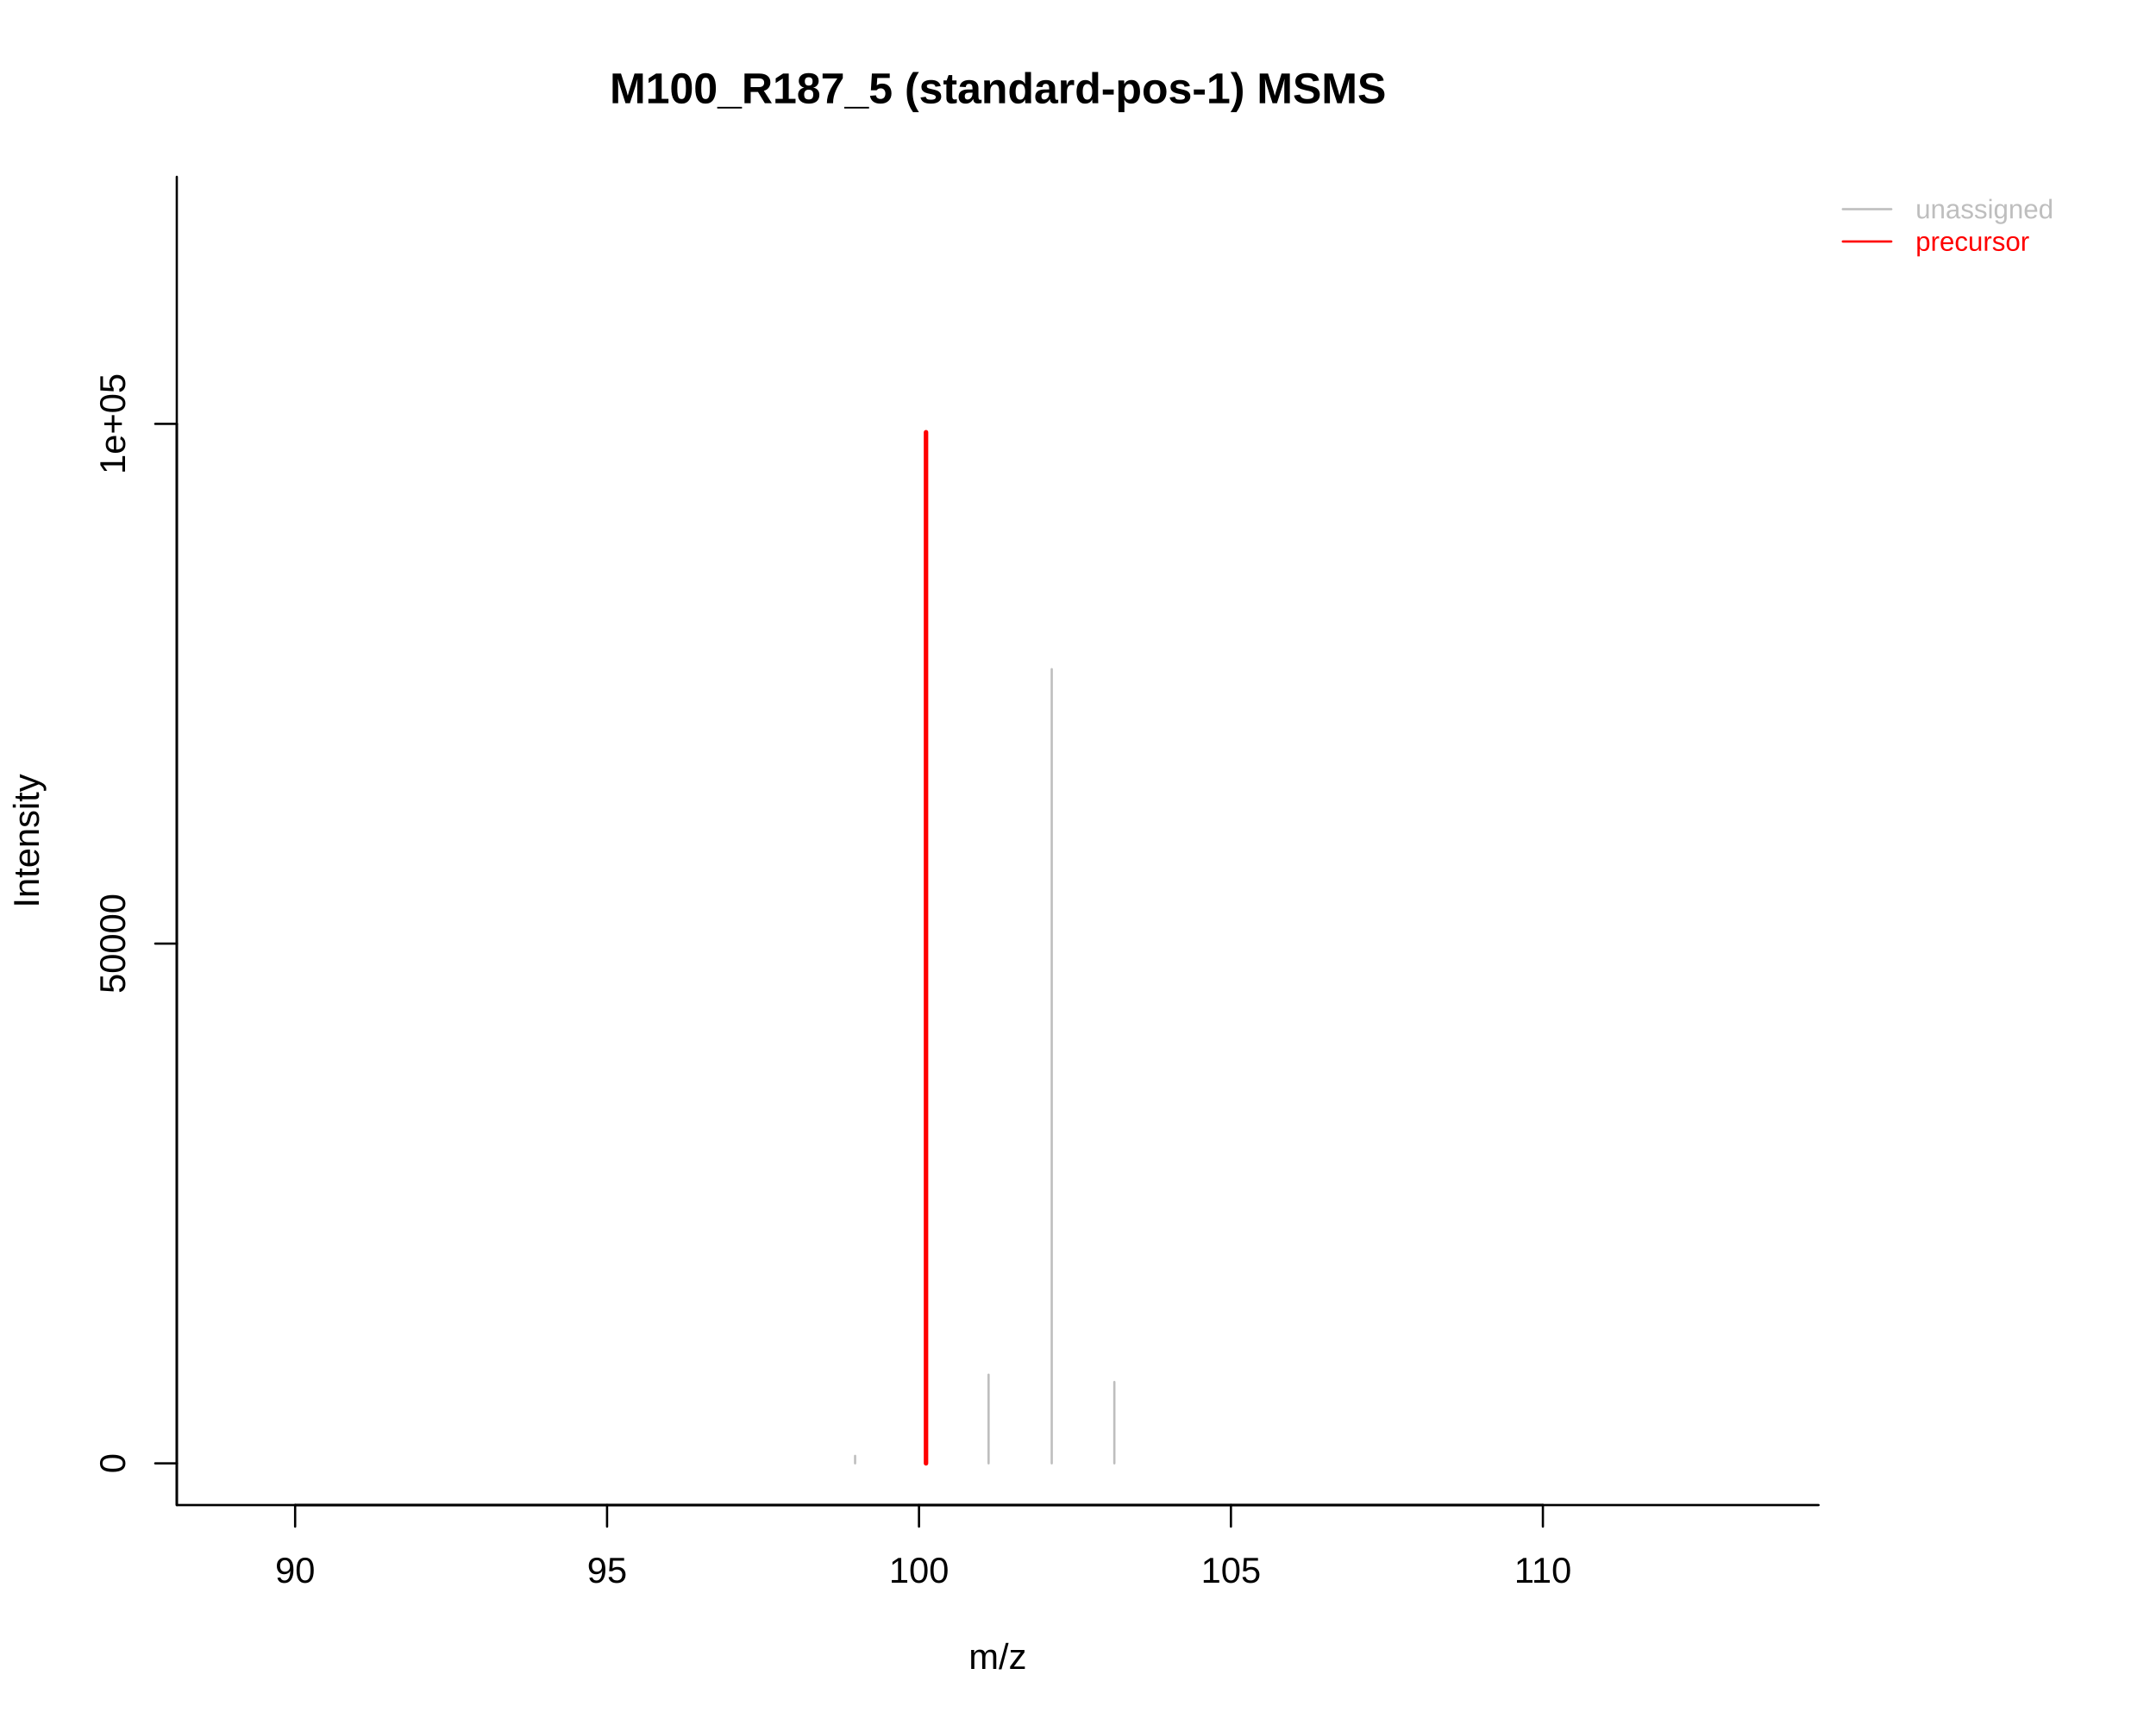
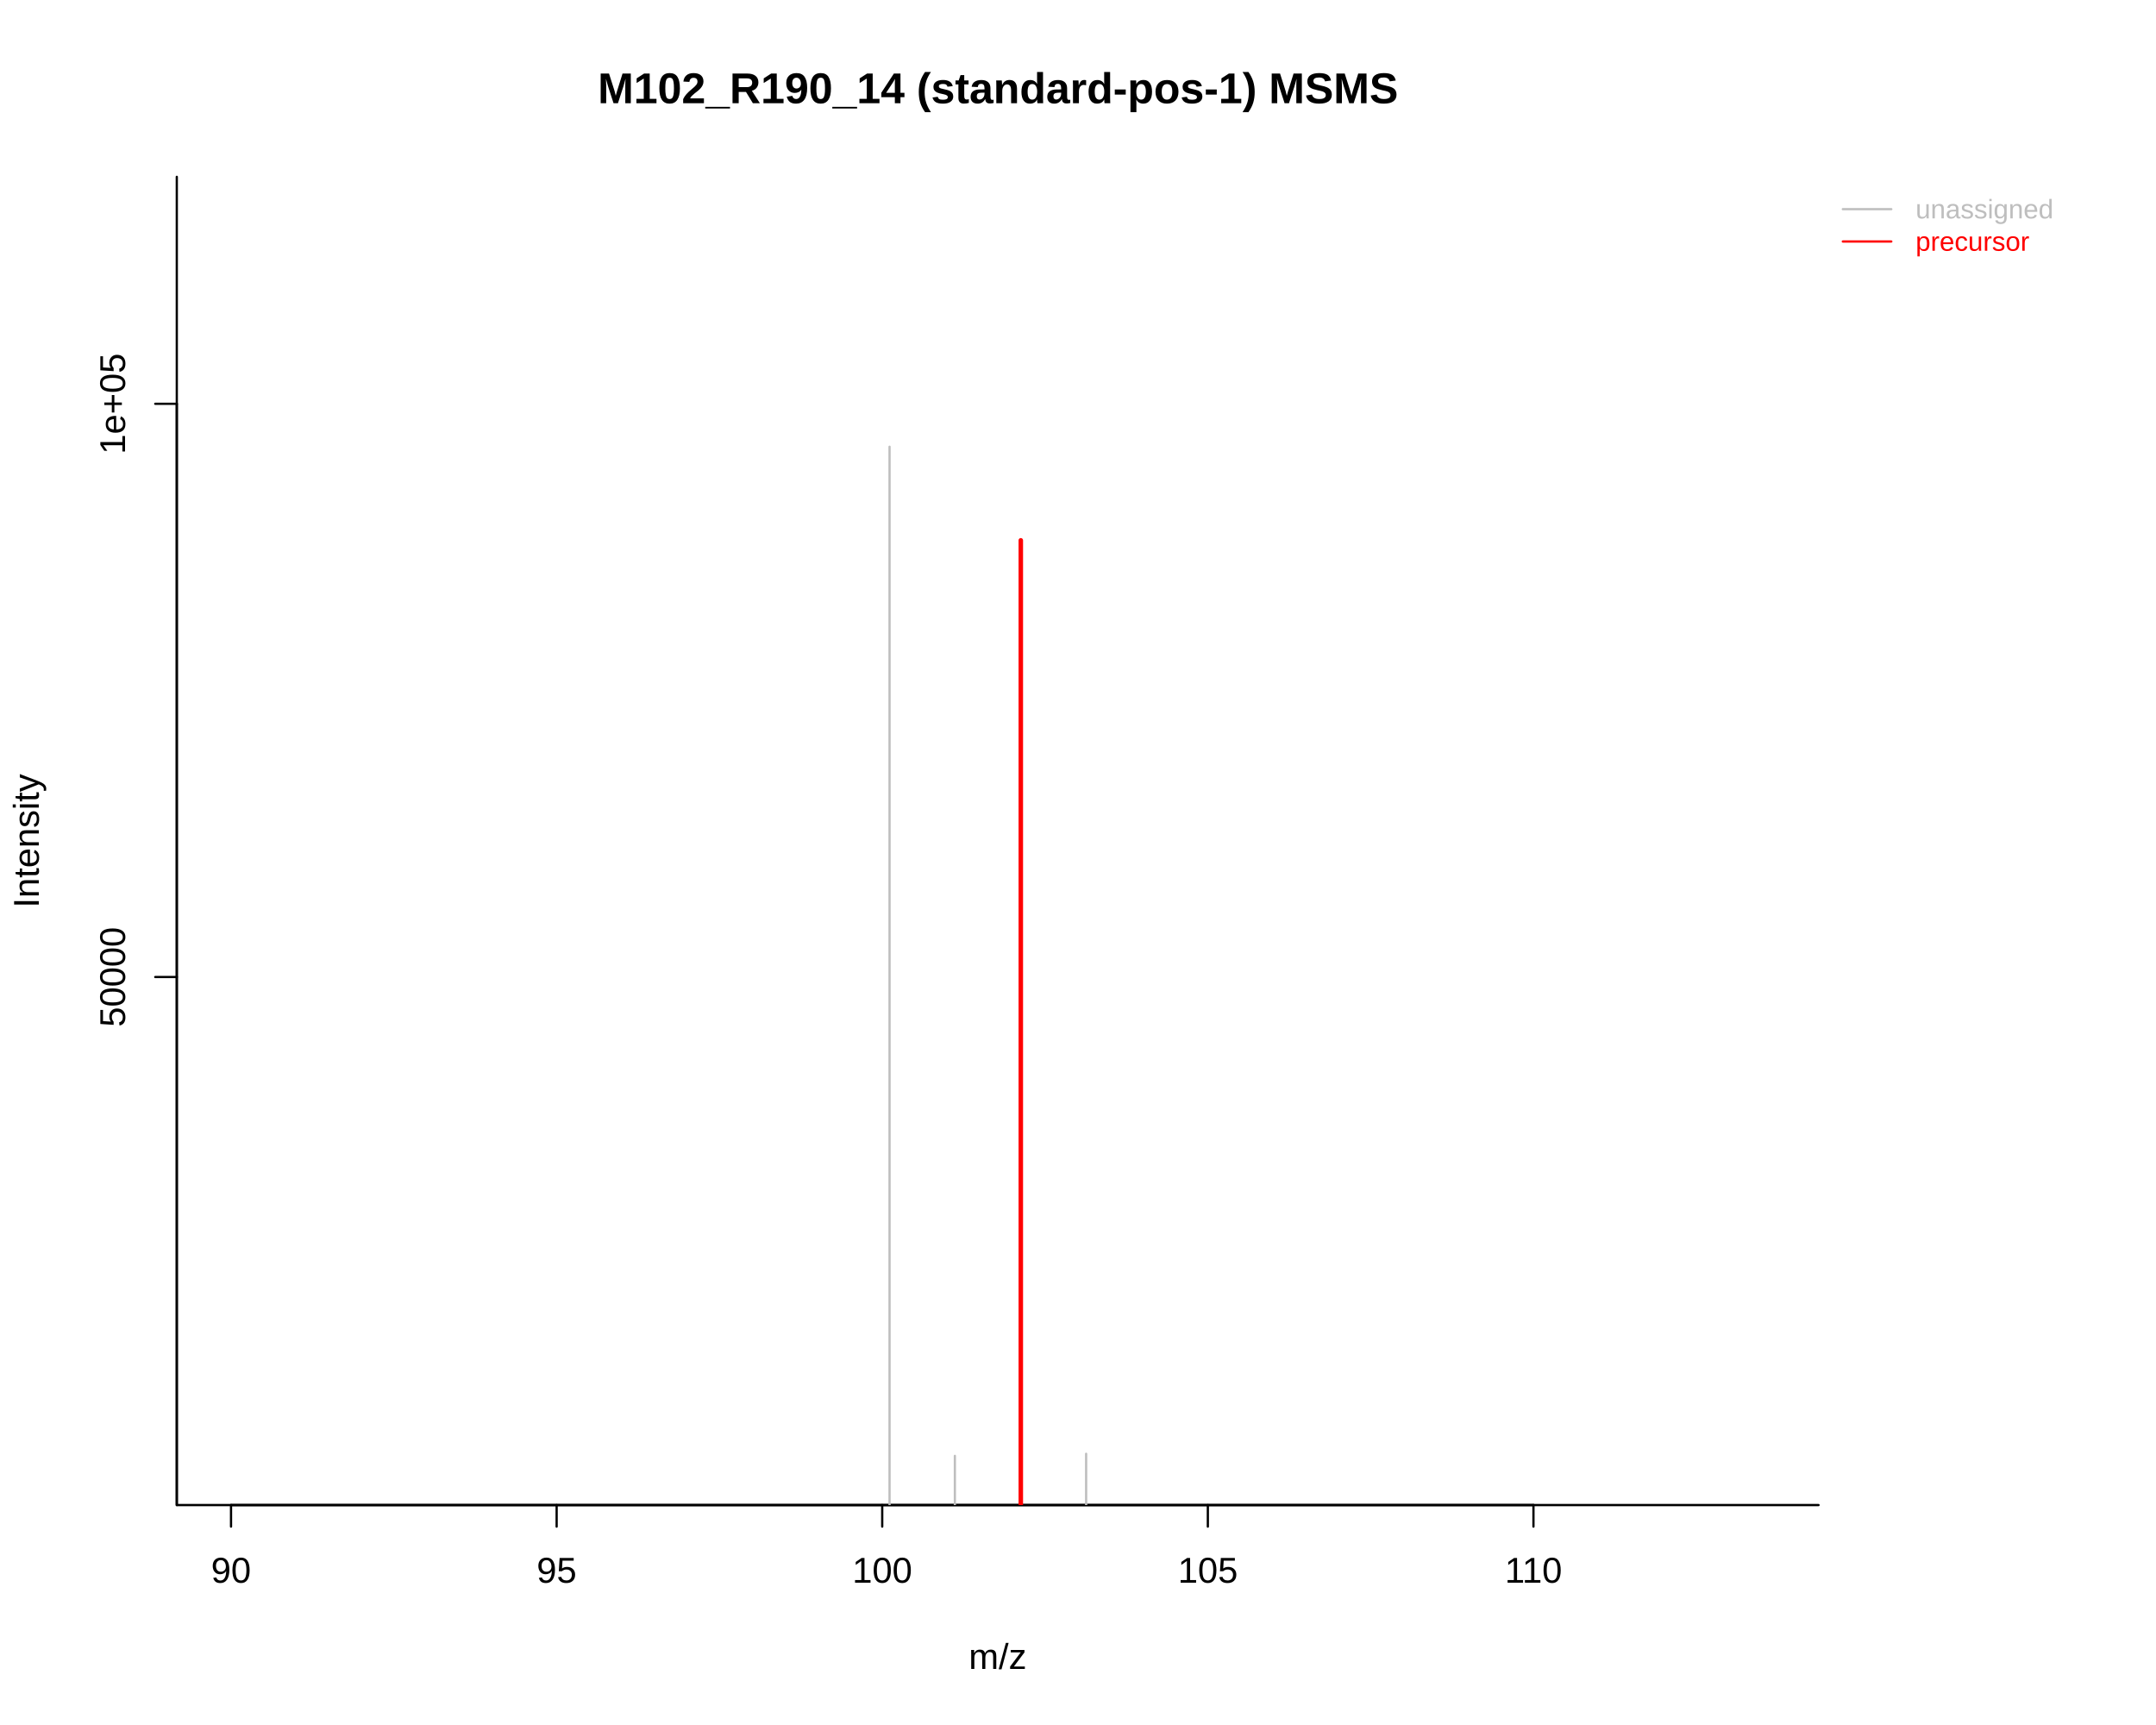
<svg xmlns="http://www.w3.org/2000/svg" viewBox="0 0 720.00 576.00">
  <defs>
    <style type="text/css">
    line, polyline, polygon, path, rect, circle {
      fill: none;
      stroke: #000000;
      stroke-linecap: round;
      stroke-linejoin: round;
      stroke-miterlimit: 10.00;
    }
  </style>
  </defs>
  <rect width="100%" height="100%" style="stroke: none; fill: #FFFFFF;" />
-   <line x1="98.56" y1="502.56" x2="515.25" y2="502.56" style="stroke-width: 0.75;" />
-   <line x1="98.56" y1="502.56" x2="98.56" y2="509.76" style="stroke-width: 0.75;" />
-   <line x1="202.73" y1="502.56" x2="202.73" y2="509.76" style="stroke-width: 0.75;" />
-   <line x1="306.90" y1="502.56" x2="306.90" y2="509.76" style="stroke-width: 0.75;" />
-   <line x1="411.07" y1="502.56" x2="411.07" y2="509.76" style="stroke-width: 0.75;" />
-   <line x1="515.25" y1="502.56" x2="515.25" y2="509.76" style="stroke-width: 0.75;" />
-   <text x="91.89" y="528.48" style="font-size: 12.00px; font-family: Liberation Sans;" textLength="13.34px" lengthAdjust="spacingAndGlyphs">90</text>
-   <text x="196.06" y="528.48" style="font-size: 12.00px; font-family: Liberation Sans;" textLength="13.34px" lengthAdjust="spacingAndGlyphs">95</text>
-   <text x="296.89" y="528.48" style="font-size: 12.00px; font-family: Liberation Sans;" textLength="20.02px" lengthAdjust="spacingAndGlyphs">100</text>
-   <text x="401.07" y="528.48" style="font-size: 12.00px; font-family: Liberation Sans;" textLength="20.02px" lengthAdjust="spacingAndGlyphs">105</text>
-   <text x="505.68" y="528.48" style="font-size: 12.00px; font-family: Liberation Sans;" textLength="19.12px" lengthAdjust="spacingAndGlyphs">110</text>
+   <line x1="77.15" y1="502.56" x2="512.10" y2="502.56" style="stroke-width: 0.75;" />
+   <line x1="77.15" y1="502.56" x2="77.15" y2="509.76" style="stroke-width: 0.75;" />
+   <line x1="185.89" y1="502.56" x2="185.89" y2="509.76" style="stroke-width: 0.75;" />
+   <line x1="294.62" y1="502.56" x2="294.62" y2="509.76" style="stroke-width: 0.75;" />
+   <line x1="403.36" y1="502.56" x2="403.36" y2="509.76" style="stroke-width: 0.75;" />
+   <line x1="512.10" y1="502.56" x2="512.10" y2="509.76" style="stroke-width: 0.75;" />
+   <text x="70.48" y="528.48" style="font-size: 12.00px; font-family: Liberation Sans;" textLength="13.34px" lengthAdjust="spacingAndGlyphs">90</text>
+   <text x="179.22" y="528.48" style="font-size: 12.00px; font-family: Liberation Sans;" textLength="13.34px" lengthAdjust="spacingAndGlyphs">95</text>
+   <text x="284.62" y="528.48" style="font-size: 12.00px; font-family: Liberation Sans;" textLength="20.02px" lengthAdjust="spacingAndGlyphs">100</text>
+   <text x="393.35" y="528.48" style="font-size: 12.00px; font-family: Liberation Sans;" textLength="20.02px" lengthAdjust="spacingAndGlyphs">105</text>
+   <text x="502.54" y="528.48" style="font-size: 12.00px; font-family: Liberation Sans;" textLength="19.12px" lengthAdjust="spacingAndGlyphs">110</text>
  <polyline points="59.04,59.04 59.04,502.56 607.31,502.56 " style="stroke-width: 0.75;" />
  <defs>
    <clipPath id="cpMC4wMHw2MzcuNTV8NTc2LjAwfDAuMDA=">
      <rect x="0.00" y="0.00" width="637.55" height="576.00" />
    </clipPath>
  </defs>
  <g clip-path="url(#cpMC4wMHw2MzcuNTV8NTc2LjAwfDAuMDA=)">
-     <text x="203.63" y="34.47" style="font-size: 14.40px; font-weight: bold; font-family: Liberation Sans;" textLength="259.09px" lengthAdjust="spacingAndGlyphs">M100_R187_5 (standard-pos-1) MSMS</text>
+     <text x="199.63" y="34.47" style="font-size: 14.40px; font-weight: bold; font-family: Liberation Sans;" textLength="267.09px" lengthAdjust="spacingAndGlyphs">M102_R190_14 (standard-pos-1) MSMS</text>
  </g>
  <g clip-path="url(#cpMC4wMHw2MzcuNTV8NTc2LjAwfDAuMDA=)">
    <text x="323.51" y="557.28" style="font-size: 12.00px; font-family: Liberation Sans;" textLength="19.33px" lengthAdjust="spacingAndGlyphs">m/z</text>
  </g>
  <g clip-path="url(#cpMC4wMHw2MzcuNTV8NTc2LjAwfDAuMDA=)">
    <text transform="translate(12.96,303.14) rotate(-90)" style="font-size: 12.00px; font-family: Liberation Sans;" textLength="44.67px" lengthAdjust="spacingAndGlyphs">Intensity</text>
  </g>
  <defs>
    <clipPath id="cpNTkuMDR8NjA3LjMxfDUwMi41Nnw1OS4wNA==">
      <rect x="59.04" y="59.04" width="548.27" height="443.52" />
    </clipPath>
  </defs>
-   <line x1="285.56" y1="488.63" x2="285.56" y2="486.13" style="stroke-width: 0.75; stroke: #BEBEBE;" clip-path="url(#cpNTkuMDR8NjA3LjMxfDUwMi41Nnw1OS4wNA==)" />
-   <line x1="309.24" y1="488.63" x2="309.24" y2="144.33" style="stroke-width: 1.50; stroke: #FF0000;" clip-path="url(#cpNTkuMDR8NjA3LjMxfDUwMi41Nnw1OS4wNA==)" />
-   <line x1="330.14" y1="488.63" x2="330.14" y2="459.02" style="stroke-width: 0.75; stroke: #BEBEBE;" clip-path="url(#cpNTkuMDR8NjA3LjMxfDUwMi41Nnw1OS4wNA==)" />
-   <line x1="351.23" y1="488.63" x2="351.23" y2="223.44" style="stroke-width: 0.75; stroke: #BEBEBE;" clip-path="url(#cpNTkuMDR8NjA3LjMxfDUwMi41Nnw1OS4wNA==)" />
-   <line x1="372.14" y1="488.63" x2="372.14" y2="461.46" style="stroke-width: 0.75; stroke: #BEBEBE;" clip-path="url(#cpNTkuMDR8NjA3LjMxfDUwMi41Nnw1OS4wNA==)" />
+   <line x1="297.07" y1="517.66" x2="297.07" y2="149.17" style="stroke-width: 0.75; stroke: #BEBEBE;" clip-path="url(#cpNTkuMDR8NjA3LjMxfDUwMi41Nnw1OS4wNA==)" />
+   <line x1="318.88" y1="517.66" x2="318.88" y2="486.13" style="stroke-width: 0.75; stroke: #BEBEBE;" clip-path="url(#cpNTkuMDR8NjA3LjMxfDUwMi41Nnw1OS4wNA==)" />
+   <line x1="340.90" y1="517.66" x2="340.90" y2="180.42" style="stroke-width: 1.50; stroke: #FF0000;" clip-path="url(#cpNTkuMDR8NjA3LjMxfDUwMi41Nnw1OS4wNA==)" />
+   <line x1="362.72" y1="517.66" x2="362.72" y2="485.43" style="stroke-width: 0.75; stroke: #BEBEBE;" clip-path="url(#cpNTkuMDR8NjA3LjMxfDUwMi41Nnw1OS4wNA==)" />
  <defs>
    <clipPath id="cpMC4wMHw3MjAuMDB8NTc2LjAwfDAuMDA=">
      <rect x="0.00" y="0.00" width="720.00" height="576.00" />
    </clipPath>
  </defs>
-   <line x1="59.04" y1="502.56" x2="59.04" y2="141.54" style="stroke-width: 0.75;" clip-path="url(#cpMC4wMHw3MjAuMDB8NTc2LjAwfDAuMDA=)" />
-   <line x1="59.04" y1="488.63" x2="51.84" y2="488.63" style="stroke-width: 0.75;" clip-path="url(#cpMC4wMHw3MjAuMDB8NTc2LjAwfDAuMDA=)" />
-   <line x1="59.04" y1="315.08" x2="51.84" y2="315.08" style="stroke-width: 0.75;" clip-path="url(#cpMC4wMHw3MjAuMDB8NTc2LjAwfDAuMDA=)" />
-   <line x1="59.04" y1="141.54" x2="51.84" y2="141.54" style="stroke-width: 0.75;" clip-path="url(#cpMC4wMHw3MjAuMDB8NTc2LjAwfDAuMDA=)" />
+   <line x1="59.04" y1="502.56" x2="59.04" y2="134.83" style="stroke-width: 0.75;" clip-path="url(#cpMC4wMHw3MjAuMDB8NTc2LjAwfDAuMDA=)" />
+   <line x1="59.04" y1="326.24" x2="51.84" y2="326.24" style="stroke-width: 0.75;" clip-path="url(#cpMC4wMHw3MjAuMDB8NTc2LjAwfDAuMDA=)" />
+   <line x1="59.04" y1="134.83" x2="51.84" y2="134.83" style="stroke-width: 0.75;" clip-path="url(#cpMC4wMHw3MjAuMDB8NTc2LjAwfDAuMDA=)" />
  <g clip-path="url(#cpMC4wMHw3MjAuMDB8NTc2LjAwfDAuMDA=)">
-     <text transform="translate(41.76,491.96) rotate(-90)" style="font-size: 12.00px; font-family: Liberation Sans;" textLength="6.67px" lengthAdjust="spacingAndGlyphs">0</text>
+     <text transform="translate(41.76,342.92) rotate(-90)" style="font-size: 12.00px; font-family: Liberation Sans;" textLength="33.36px" lengthAdjust="spacingAndGlyphs">50000</text>
  </g>
  <g clip-path="url(#cpMC4wMHw3MjAuMDB8NTc2LjAwfDAuMDA=)">
-     <text transform="translate(41.76,331.76) rotate(-90)" style="font-size: 12.00px; font-family: Liberation Sans;" textLength="33.36px" lengthAdjust="spacingAndGlyphs">50000</text>
-   </g>
-   <g clip-path="url(#cpMC4wMHw3MjAuMDB8NTc2LjAwfDAuMDA=)">
-     <text transform="translate(41.76,158.39) rotate(-90)" style="font-size: 12.00px; font-family: Liberation Sans;" textLength="33.70px" lengthAdjust="spacingAndGlyphs">1e+05</text>
+     <text transform="translate(41.76,151.68) rotate(-90)" style="font-size: 12.00px; font-family: Liberation Sans;" textLength="33.70px" lengthAdjust="spacingAndGlyphs">1e+05</text>
  </g>
  <line x1="615.41" y1="69.84" x2="631.61" y2="69.84" style="stroke-width: 0.75; stroke: #BEBEBE;" clip-path="url(#cpMC4wMHw3MjAuMDB8NTc2LjAwfDAuMDA=)" />
  <line x1="615.41" y1="80.64" x2="631.61" y2="80.64" style="stroke-width: 0.75; stroke: #FF0000;" clip-path="url(#cpMC4wMHw3MjAuMDB8NTc2LjAwfDAuMDA=)" />
  <g clip-path="url(#cpMC4wMHw3MjAuMDB8NTc2LjAwfDAuMDA=)">
    <text x="639.71" y="72.93" style="font-size: 9.00px; fill: #BEBEBE; font-family: Liberation Sans;" textLength="46.00px" lengthAdjust="spacingAndGlyphs">unassigned</text>
  </g>
  <g clip-path="url(#cpMC4wMHw3MjAuMDB8NTc2LjAwfDAuMDA=)">
    <text x="639.71" y="83.73" style="font-size: 9.00px; fill: #FF0000; font-family: Liberation Sans;" textLength="38.00px" lengthAdjust="spacingAndGlyphs">precursor</text>
  </g>
</svg>
